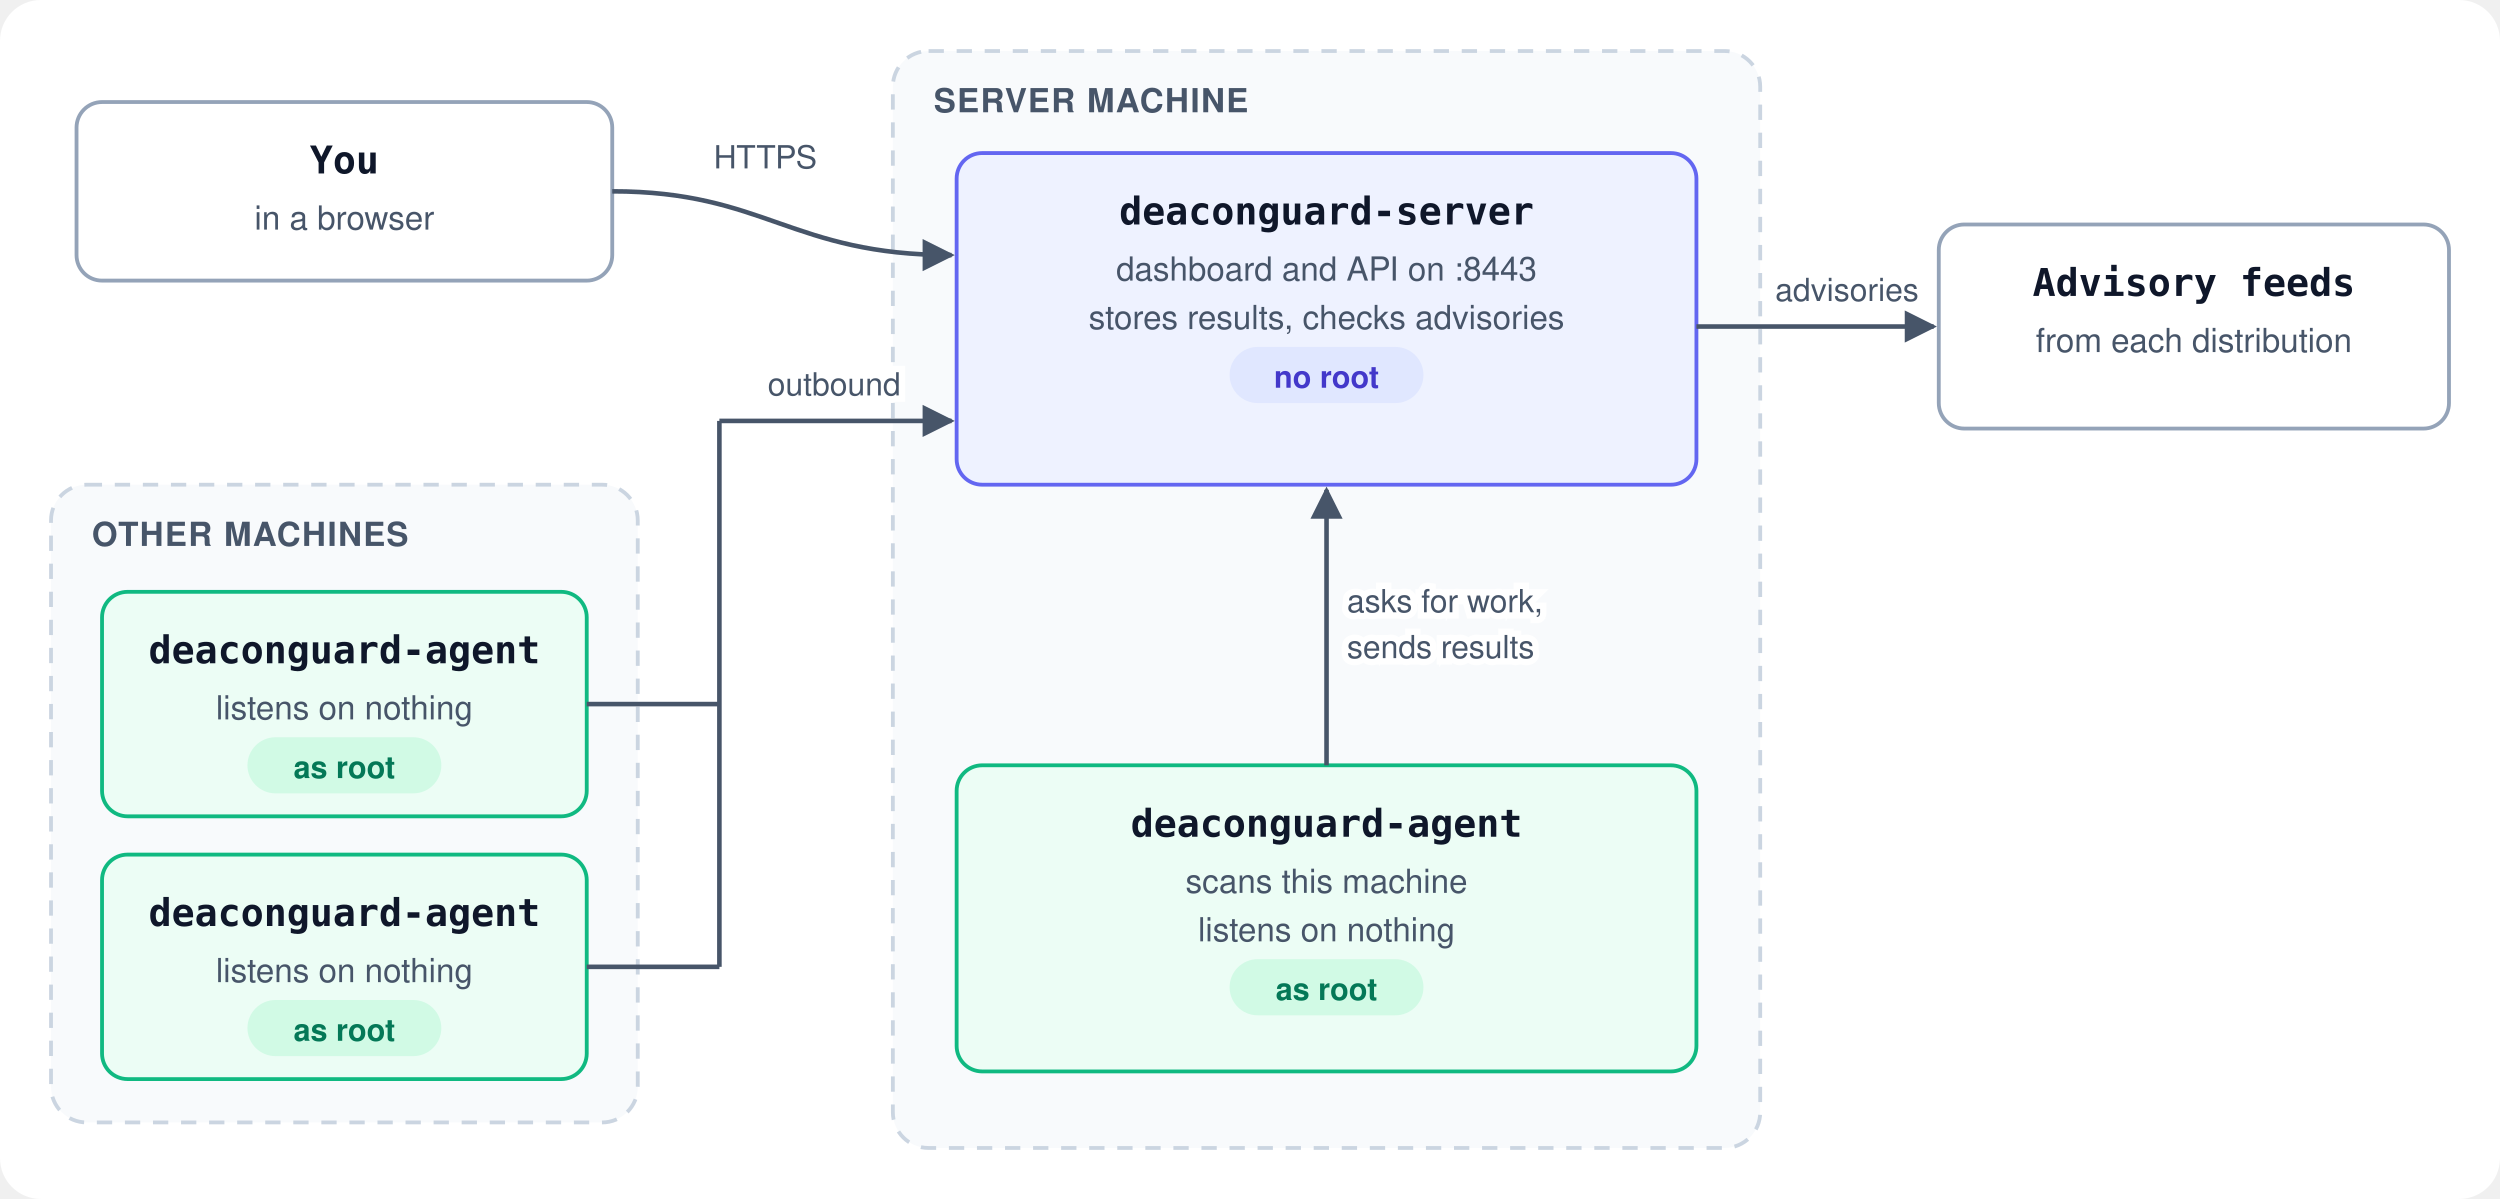
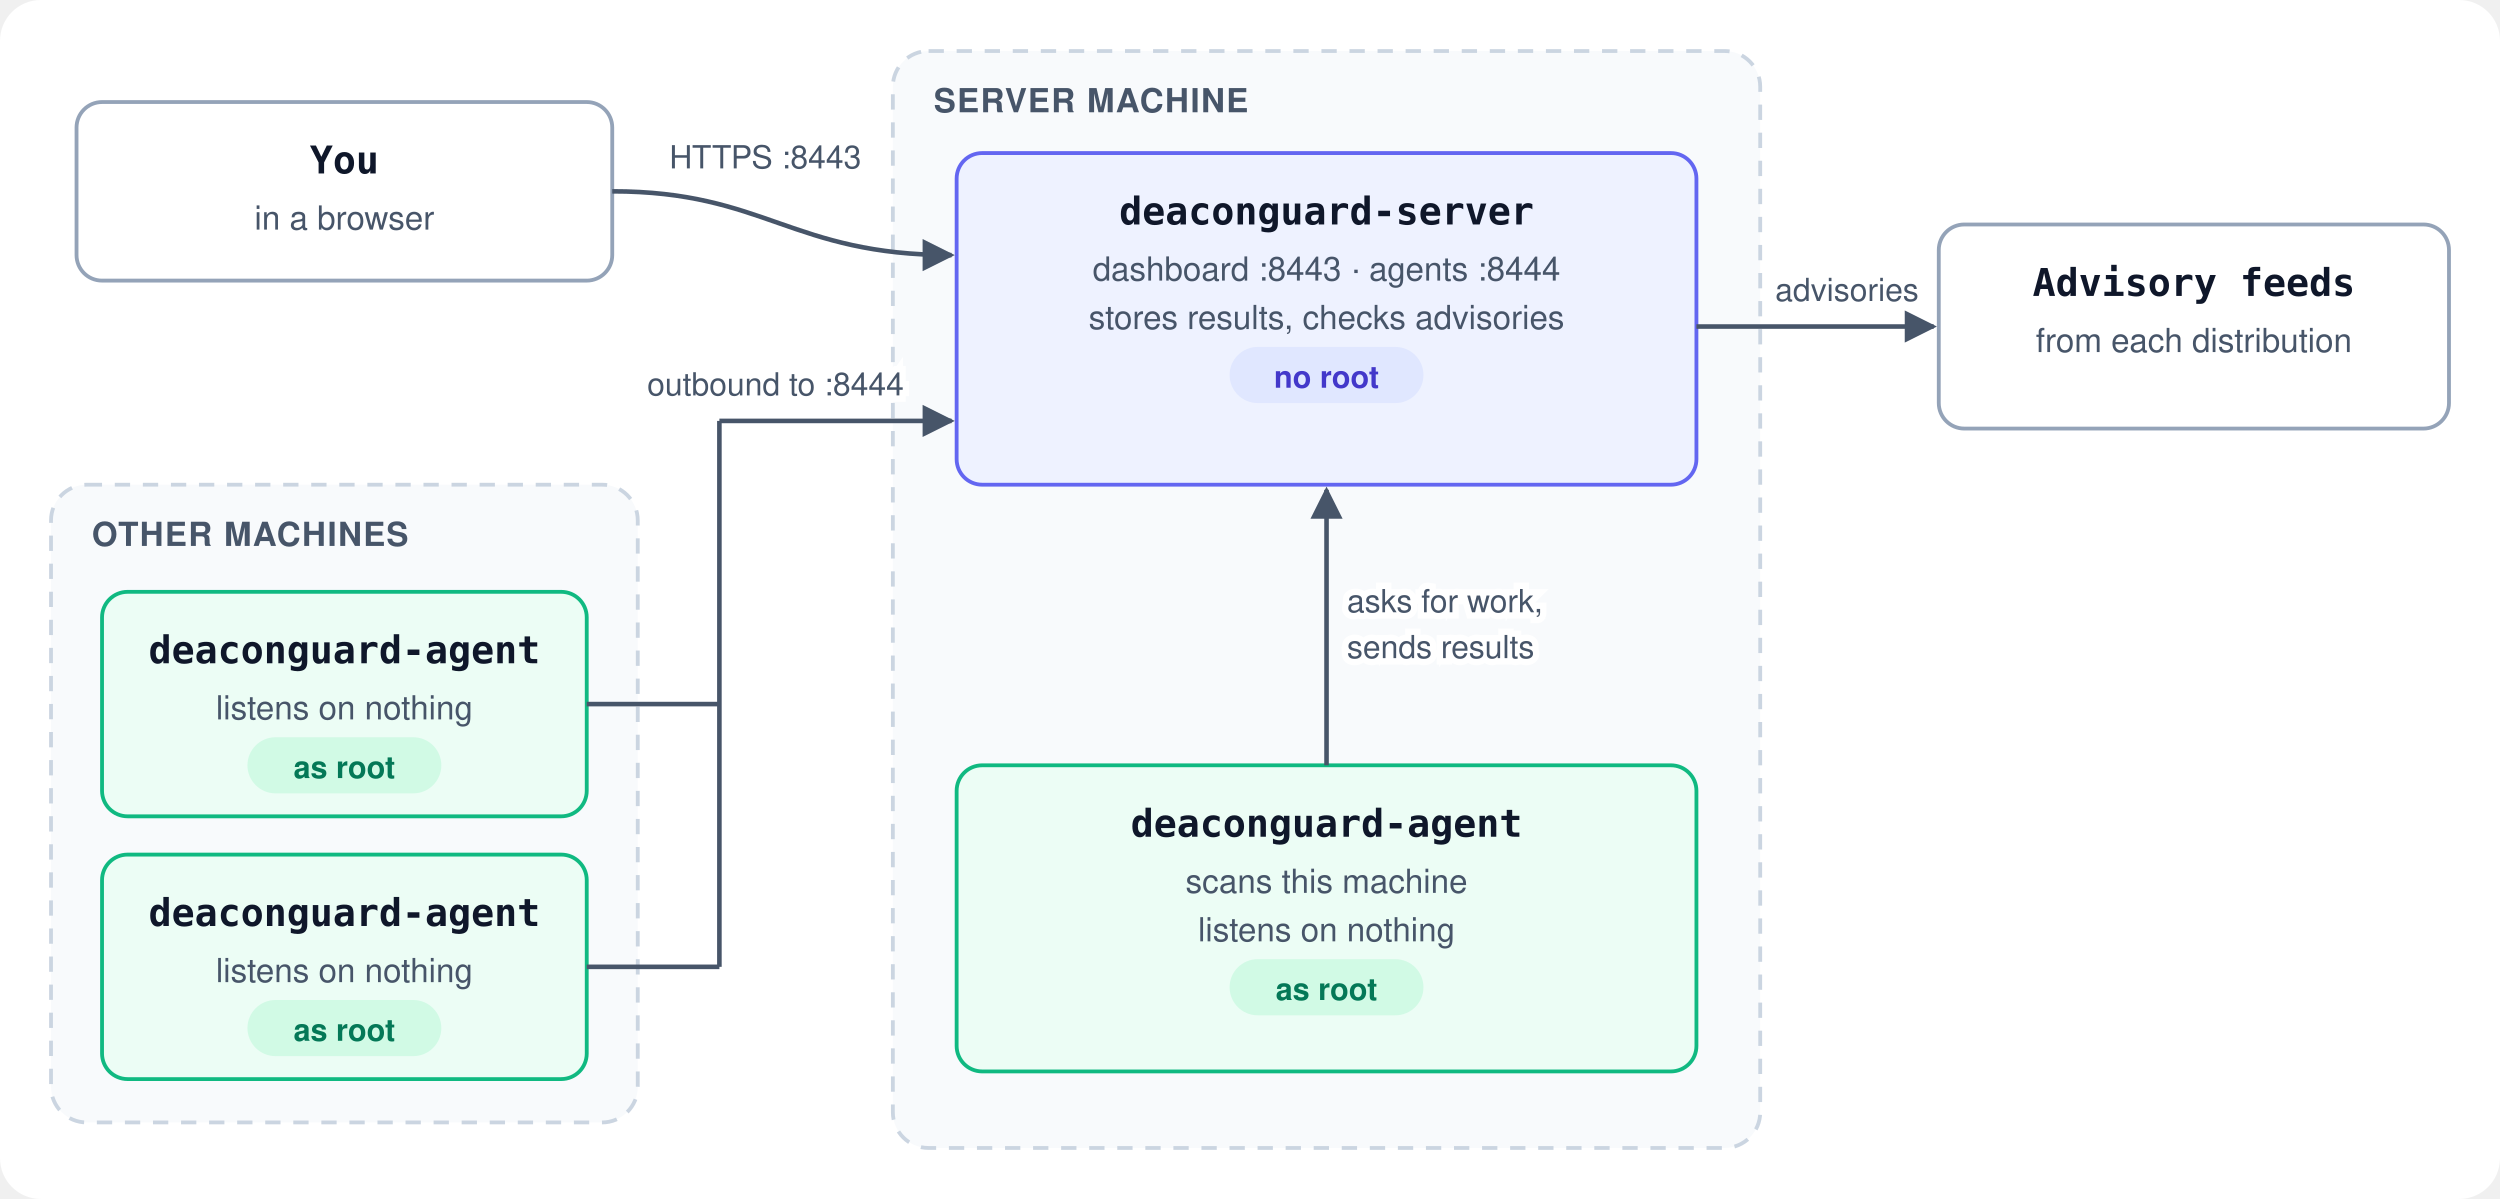
<svg xmlns="http://www.w3.org/2000/svg" viewBox="0 0 980 470" width="980" height="470" role="img" aria-labelledby="t-light d-light">
  <defs>
    <marker id="head-light" viewBox="0 0 10 10" refX="9" refY="5" markerWidth="7" markerHeight="7" orient="auto-start-reverse">
      <path d="M0 0L10 5L0 10z" fill="#475569" />
    </marker>
  </defs>
  <rect width="980" height="470" rx="16" fill="#ffffff" />
  <rect x="30" y="40" width="210" height="70" rx="10" fill="#ffffff" stroke="#94a3b8" stroke-width="1.5" />
  <text x="135.0" y="68" text-anchor="middle" font-family="ui-monospace,SFMono-Regular,Menlo,Consolas,monospace" font-size="15" font-weight="700" fill="#0f172a">You</text>
  <text x="135.0" y="90" text-anchor="middle" font-family="-apple-system,BlinkMacSystemFont,'Segoe UI',Helvetica,Arial,sans-serif" font-size="13" fill="#475569">in a browser</text>
  <rect x="20" y="190" width="230" height="250" rx="14" fill="#f8fafc" stroke="#cbd5e1" stroke-width="1.5" stroke-dasharray="6 5" />
  <text x="36" y="214" font-family="-apple-system,BlinkMacSystemFont,'Segoe UI',Helvetica,Arial,sans-serif" font-size="13" font-weight="700" fill="#475569" letter-spacing="0.5">OTHER MACHINES</text>
  <rect x="40" y="232" width="190" height="88" rx="10" fill="#ecfdf5" stroke="#10b981" stroke-width="1.5" />
  <text x="135.0" y="260" text-anchor="middle" font-family="ui-monospace,SFMono-Regular,Menlo,Consolas,monospace" font-size="15" font-weight="700" fill="#0f172a">deaconguard-agent</text>
  <text x="135.0" y="282" text-anchor="middle" font-family="-apple-system,BlinkMacSystemFont,'Segoe UI',Helvetica,Arial,sans-serif" font-size="13" fill="#475569">listens on nothing</text>
  <rect x="97.0" y="289" width="76" height="22" rx="11" fill="#d1fae5" />
  <text x="135.0" y="305" text-anchor="middle" font-family="-apple-system,BlinkMacSystemFont,'Segoe UI',Helvetica,Arial,sans-serif" font-size="12" font-weight="700" fill="#047857">as root</text>
  <rect x="40" y="335" width="190" height="88" rx="10" fill="#ecfdf5" stroke="#10b981" stroke-width="1.5" />
  <text x="135.0" y="363" text-anchor="middle" font-family="ui-monospace,SFMono-Regular,Menlo,Consolas,monospace" font-size="15" font-weight="700" fill="#0f172a">deaconguard-agent</text>
  <text x="135.0" y="385" text-anchor="middle" font-family="-apple-system,BlinkMacSystemFont,'Segoe UI',Helvetica,Arial,sans-serif" font-size="13" fill="#475569">listens on nothing</text>
  <rect x="97.0" y="392" width="76" height="22" rx="11" fill="#d1fae5" />
  <text x="135.0" y="408" text-anchor="middle" font-family="-apple-system,BlinkMacSystemFont,'Segoe UI',Helvetica,Arial,sans-serif" font-size="12" font-weight="700" fill="#047857">as root</text>
  <rect x="350" y="20" width="340" height="430" rx="14" fill="#f8fafc" stroke="#cbd5e1" stroke-width="1.5" stroke-dasharray="6 5" />
  <text x="366" y="44" font-family="-apple-system,BlinkMacSystemFont,'Segoe UI',Helvetica,Arial,sans-serif" font-size="13" font-weight="700" fill="#475569" letter-spacing="0.5">SERVER MACHINE</text>
  <rect x="375" y="60" width="290" height="130" rx="10" fill="#eef2ff" stroke="#6366f1" stroke-width="1.5" />
  <text x="520.0" y="88" text-anchor="middle" font-family="ui-monospace,SFMono-Regular,Menlo,Consolas,monospace" font-size="15" font-weight="700" fill="#0f172a">deaconguard-server</text>
-   <text x="520.0" y="110" text-anchor="middle" font-family="-apple-system,BlinkMacSystemFont,'Segoe UI',Helvetica,Arial,sans-serif" font-size="13" fill="#475569">dashboard and API on :8443</text>
+   <text x="520.0" y="110" text-anchor="middle" font-family="-apple-system,BlinkMacSystemFont,'Segoe UI',Helvetica,Arial,sans-serif" font-size="13" fill="#475569">dashboard :8443 · agents :8444</text>
  <text x="520.0" y="129" text-anchor="middle" font-family="-apple-system,BlinkMacSystemFont,'Segoe UI',Helvetica,Arial,sans-serif" font-size="13" fill="#475569">stores results, checks advisories</text>
  <rect x="482.0" y="136" width="76" height="22" rx="11" fill="#e0e7ff" />
  <text x="520.0" y="152" text-anchor="middle" font-family="-apple-system,BlinkMacSystemFont,'Segoe UI',Helvetica,Arial,sans-serif" font-size="12" font-weight="700" fill="#4338ca">no root</text>
  <rect x="375" y="300" width="290" height="120" rx="10" fill="#ecfdf5" stroke="#10b981" stroke-width="1.5" />
  <text x="520.0" y="328" text-anchor="middle" font-family="ui-monospace,SFMono-Regular,Menlo,Consolas,monospace" font-size="15" font-weight="700" fill="#0f172a">deaconguard-agent</text>
  <text x="520.0" y="350" text-anchor="middle" font-family="-apple-system,BlinkMacSystemFont,'Segoe UI',Helvetica,Arial,sans-serif" font-size="13" fill="#475569">scans this machine</text>
  <text x="520.0" y="369" text-anchor="middle" font-family="-apple-system,BlinkMacSystemFont,'Segoe UI',Helvetica,Arial,sans-serif" font-size="13" fill="#475569">listens on nothing</text>
  <rect x="482.0" y="376" width="76" height="22" rx="11" fill="#d1fae5" />
  <text x="520.0" y="392" text-anchor="middle" font-family="-apple-system,BlinkMacSystemFont,'Segoe UI',Helvetica,Arial,sans-serif" font-size="12" font-weight="700" fill="#047857">as root</text>
  <rect x="760" y="88" width="200" height="80" rx="10" fill="#ffffff" stroke="#94a3b8" stroke-width="1.5" />
  <text x="860.0" y="116" text-anchor="middle" font-family="ui-monospace,SFMono-Regular,Menlo,Consolas,monospace" font-size="15" font-weight="700" fill="#0f172a">Advisory feeds</text>
  <text x="860.0" y="138" text-anchor="middle" font-family="-apple-system,BlinkMacSystemFont,'Segoe UI',Helvetica,Arial,sans-serif" font-size="13" fill="#475569">from each distribution</text>
  <path d="M240 75 C300 75, 310 100, 373 100" fill="none" stroke="#475569" stroke-width="1.8" marker-end="url(#head-light)" />
-   <text x="300" y="66" text-anchor="middle" font-family="-apple-system,BlinkMacSystemFont,'Segoe UI',Helvetica,Arial,sans-serif" font-size="12.5" fill="#475569" paint-order="stroke" stroke="#ffffff" stroke-width="5">HTTPS</text>
+   <text x="300" y="66" text-anchor="middle" font-family="-apple-system,BlinkMacSystemFont,'Segoe UI',Helvetica,Arial,sans-serif" font-size="12.5" fill="#475569" paint-order="stroke" stroke="#ffffff" stroke-width="5">HTTPS :8443</text>
  <path d="M230 276 H282 M230 379 H282 M282 379 V165" fill="none" stroke="#475569" stroke-width="1.8" />
  <path d="M282 165 H373" fill="none" stroke="#475569" stroke-width="1.8" marker-end="url(#head-light)" />
-   <text x="327" y="155" text-anchor="middle" font-family="-apple-system,BlinkMacSystemFont,'Segoe UI',Helvetica,Arial,sans-serif" font-size="12.5" fill="#475569" paint-order="stroke" stroke="#ffffff" stroke-width="5">outbound</text>
+   <text x="304" y="155" text-anchor="middle" font-family="-apple-system,BlinkMacSystemFont,'Segoe UI',Helvetica,Arial,sans-serif" font-size="12.5" fill="#475569" paint-order="stroke" stroke="#ffffff" stroke-width="5">outbound to :8444</text>
  <path d="M520 300 L520 192" fill="none" stroke="#475569" stroke-width="1.8" marker-end="url(#head-light)" />
  <text x="528" y="240" text-anchor="start" font-family="-apple-system,BlinkMacSystemFont,'Segoe UI',Helvetica,Arial,sans-serif" font-size="12.5" fill="#475569" paint-order="stroke" stroke="#ffffff" stroke-width="5">asks for work,</text>
  <text x="528" y="258" text-anchor="start" font-family="-apple-system,BlinkMacSystemFont,'Segoe UI',Helvetica,Arial,sans-serif" font-size="12.5" fill="#475569" paint-order="stroke" stroke="#ffffff" stroke-width="5">sends results</text>
  <path d="M665 128 L758 128" fill="none" stroke="#475569" stroke-width="1.8" marker-end="url(#head-light)" />
  <text x="724" y="118" text-anchor="middle" font-family="-apple-system,BlinkMacSystemFont,'Segoe UI',Helvetica,Arial,sans-serif" font-size="12.5" fill="#475569" paint-order="stroke" stroke="#ffffff" stroke-width="5">advisories</text>
</svg>
